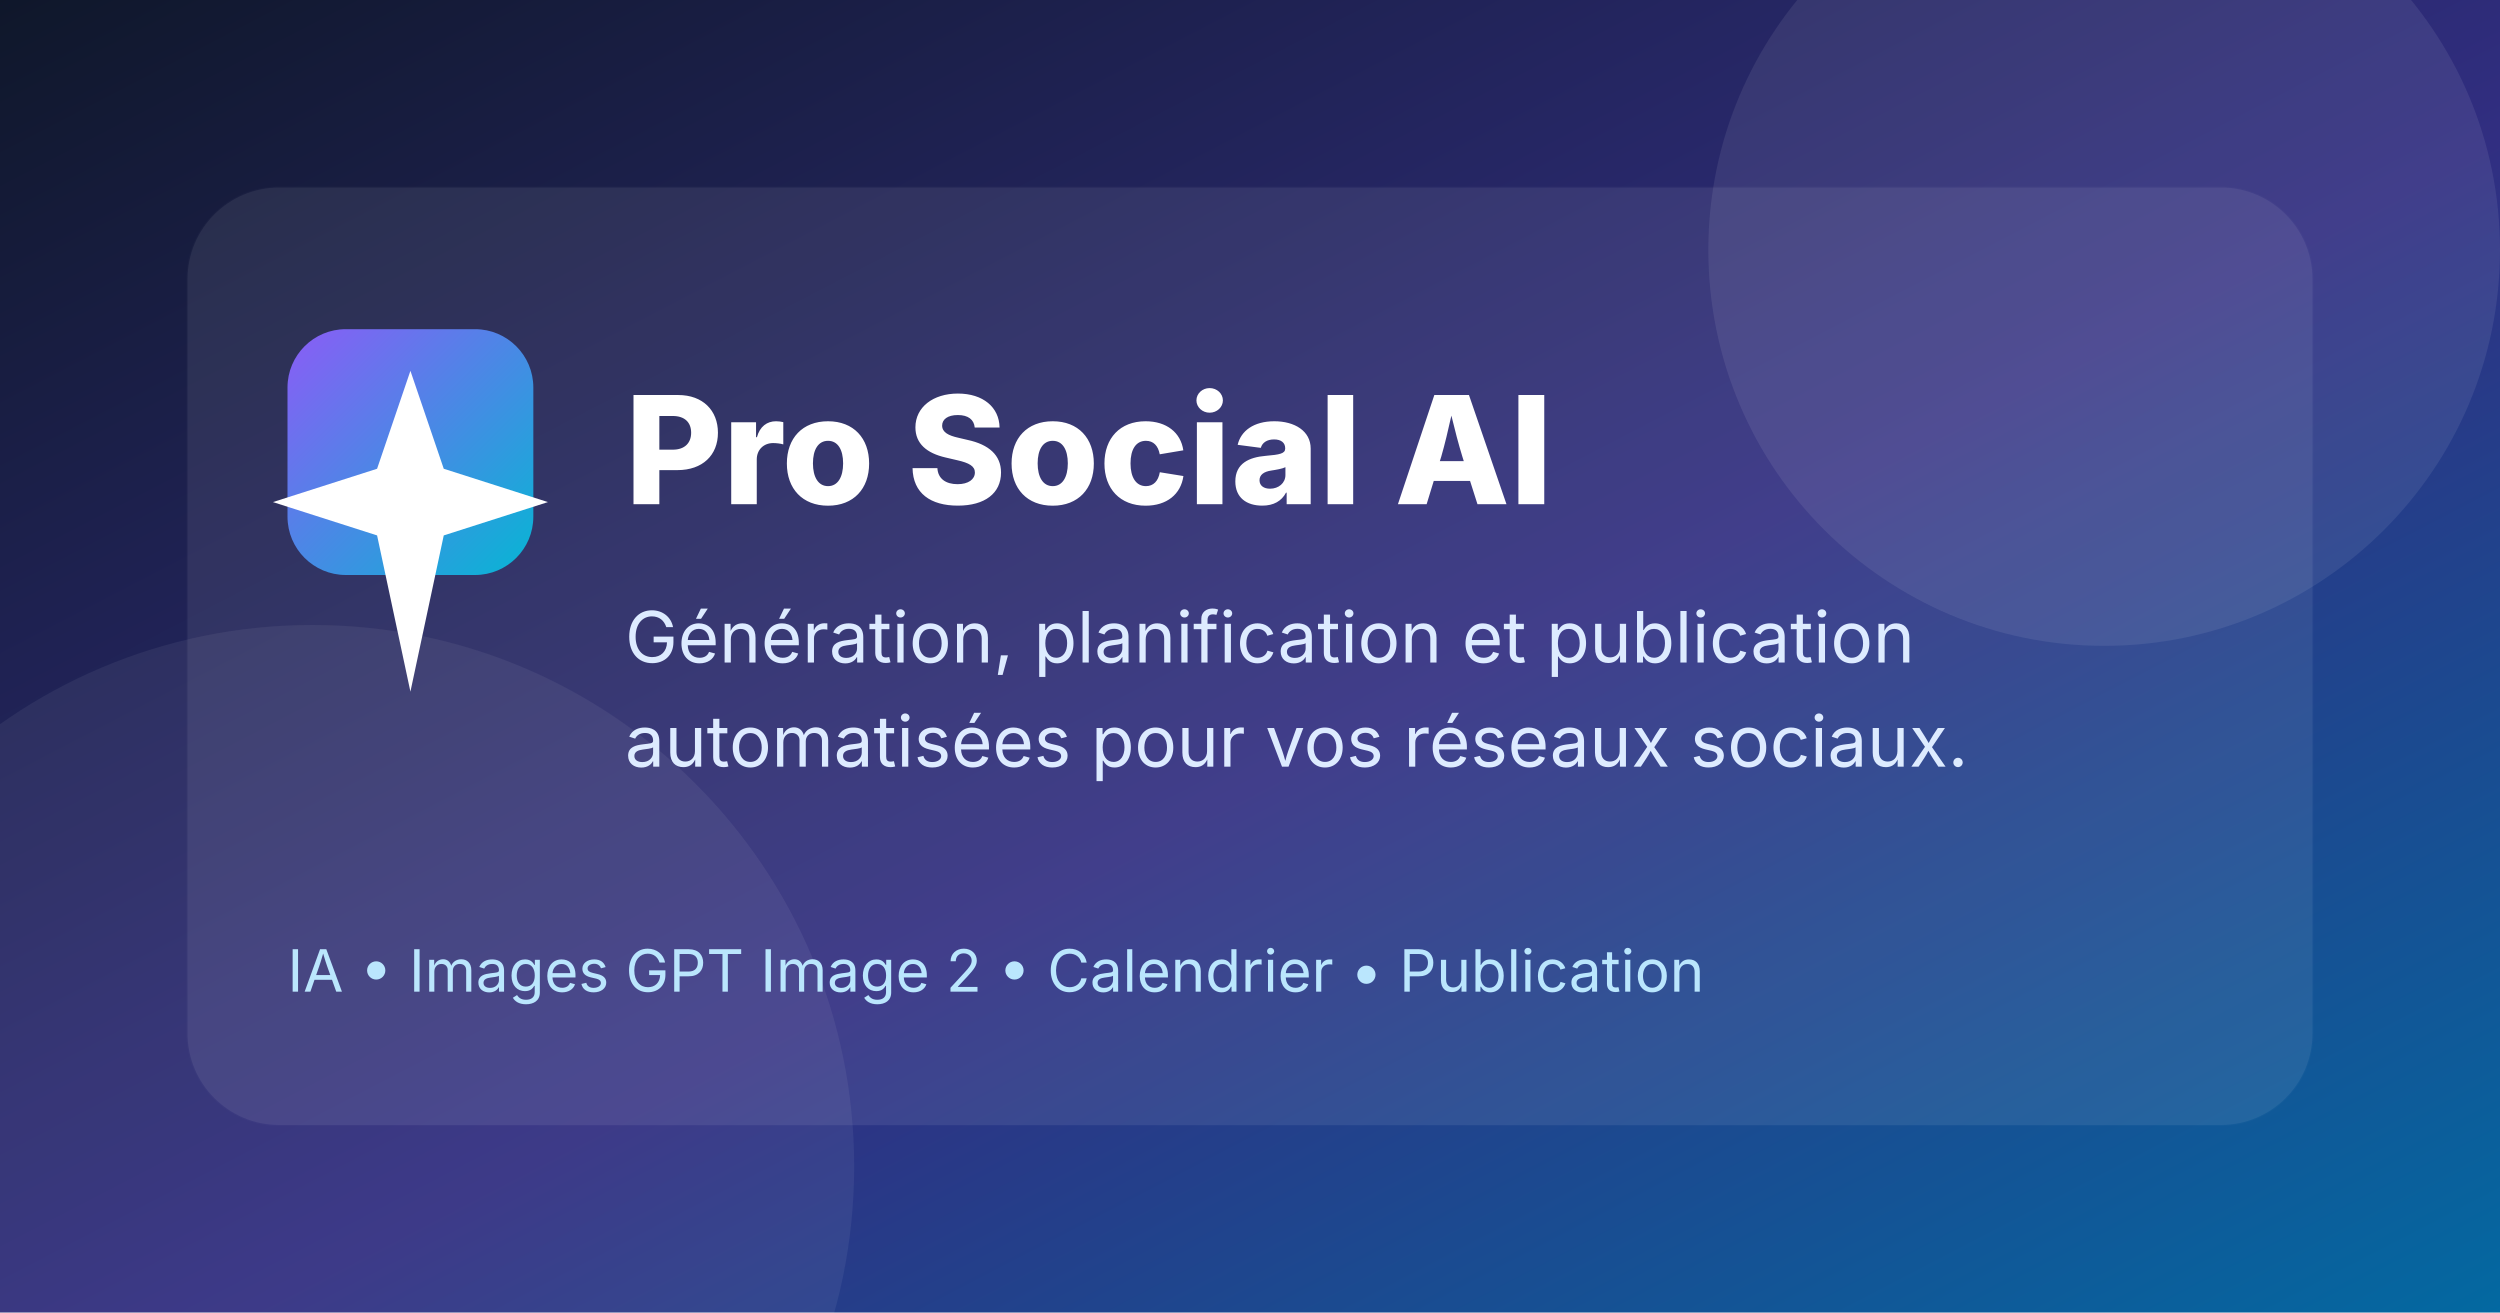
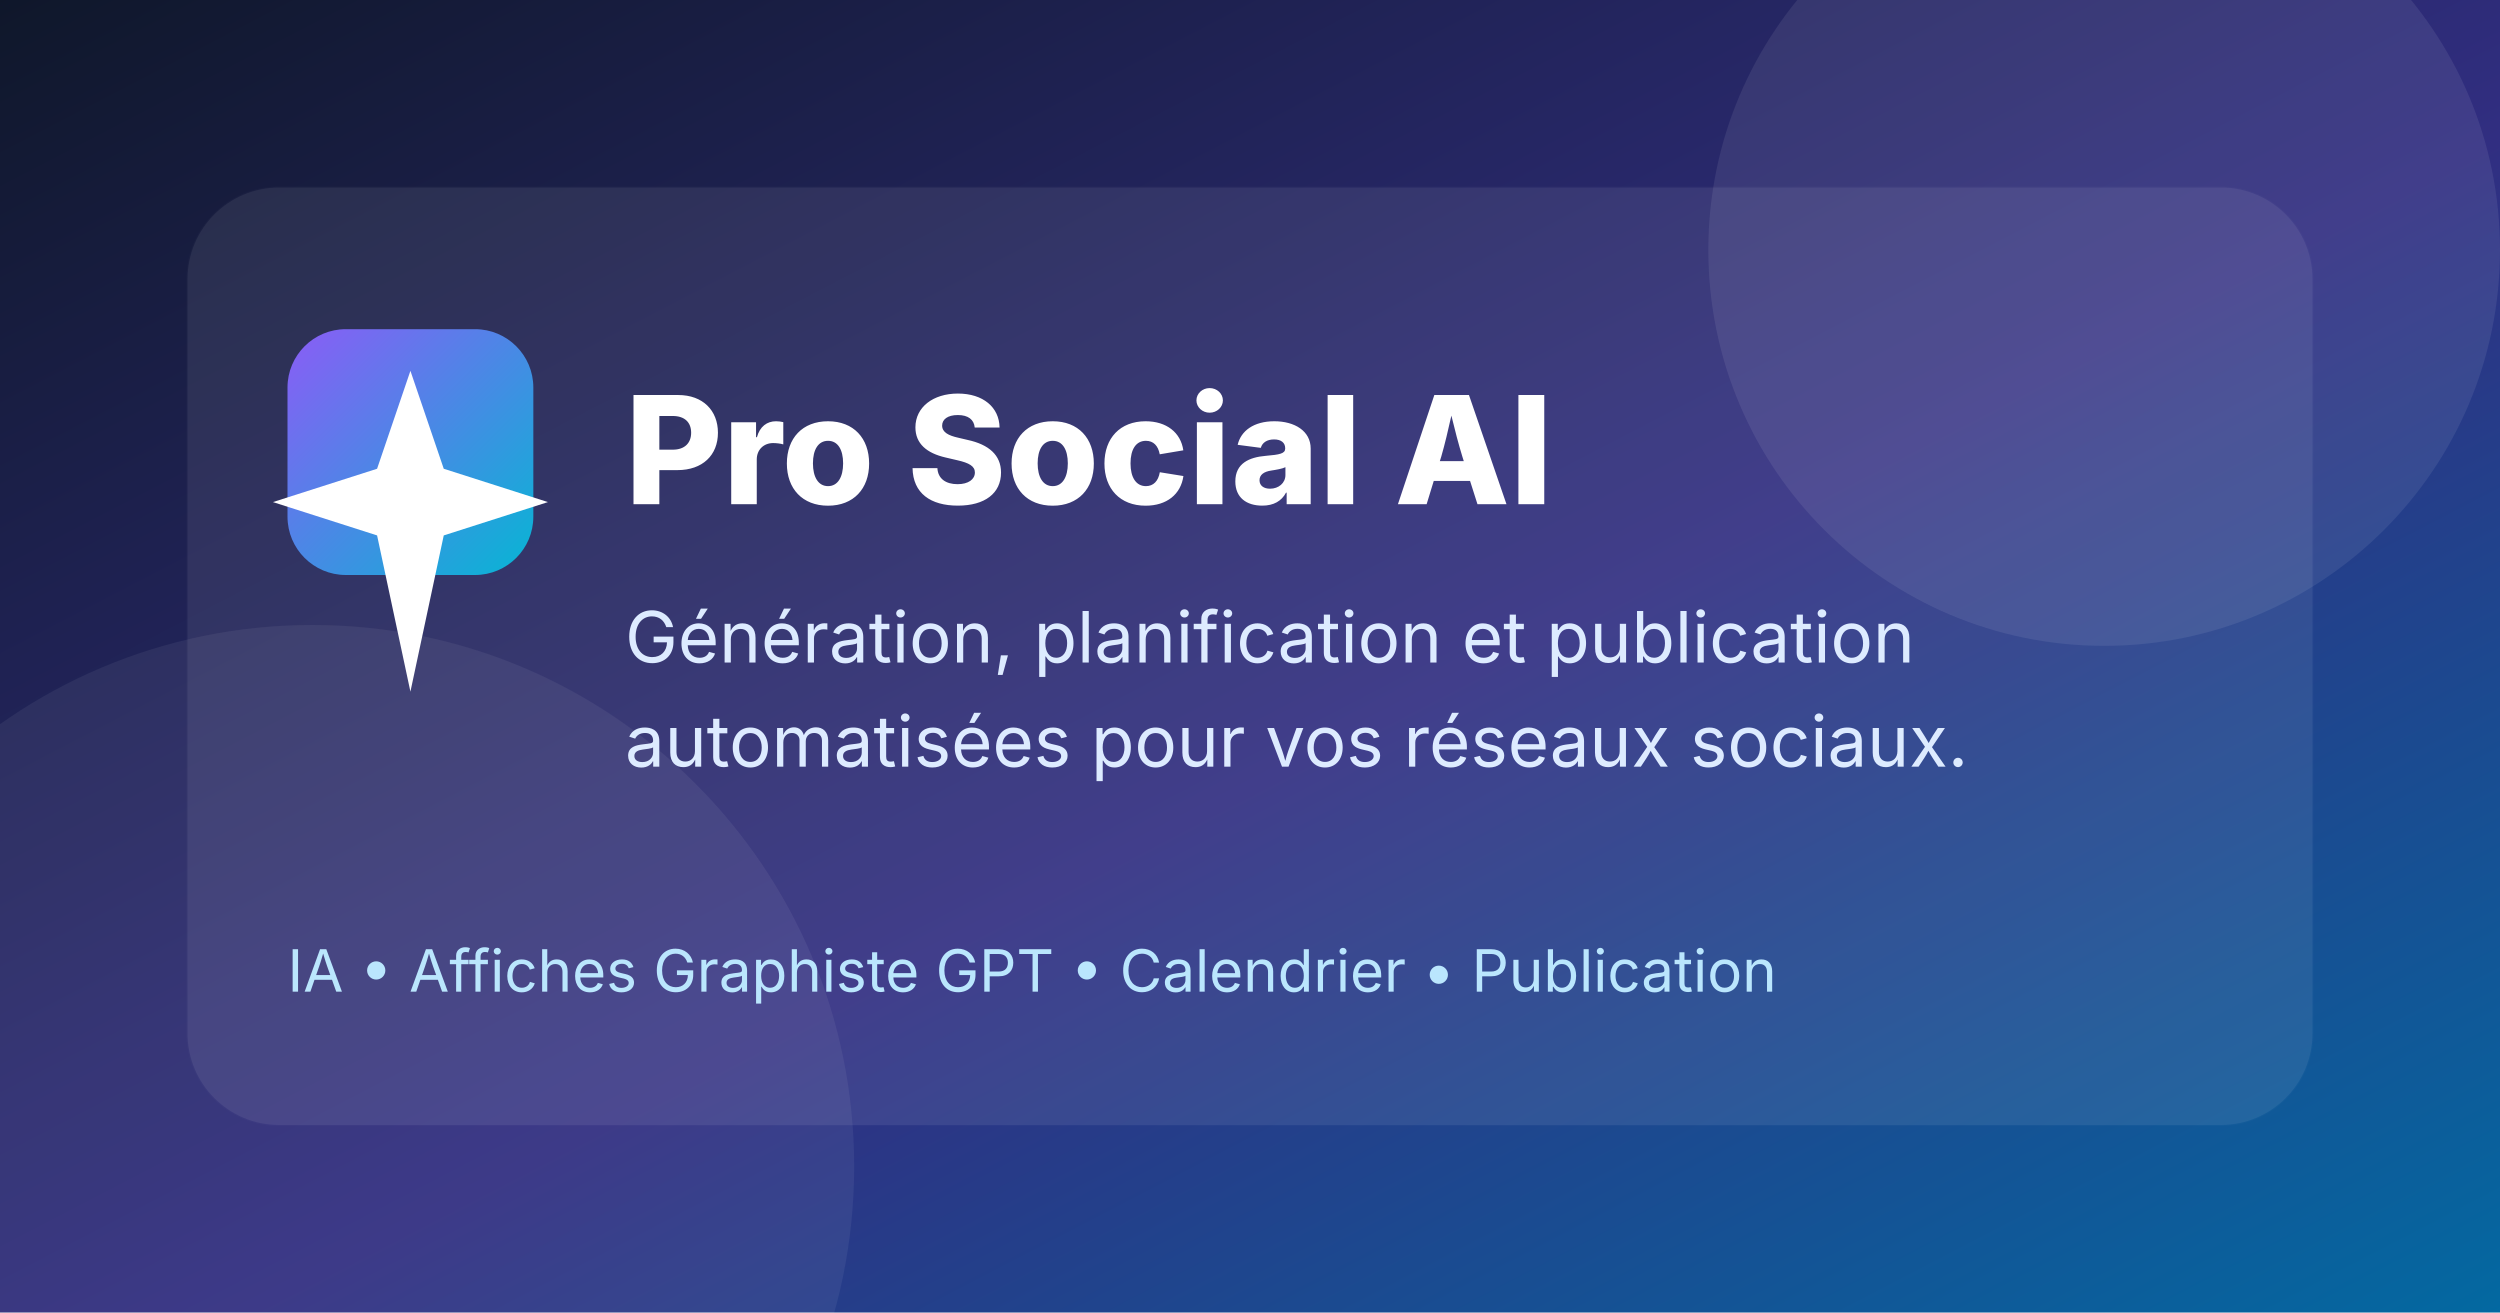
- <svg xmlns="http://www.w3.org/2000/svg" viewBox="0 0 1200 630" role="img" aria-label="Pro Social AI">
+ <svg xmlns="http://www.w3.org/2000/svg" width="1200" height="630" viewBox="0 0 1200 630" role="img" aria-label="Pro Social AI">
  <defs>
    <linearGradient id="bg" x1="0" y1="0" x2="1" y2="1">
      <stop offset="0" stop-color="#0F172A" />
      <stop offset="0.55" stop-color="#312E81" />
      <stop offset="1" stop-color="#0369A1" />
    </linearGradient>
    <linearGradient id="card" x1="0" y1="0" x2="1" y2="1">
      <stop offset="0" stop-color="#8B5CF6" />
      <stop offset="1" stop-color="#06B6D4" />
    </linearGradient>
  </defs>
  <rect width="1200" height="630" fill="url(#bg)" />
  <circle cx="1010" cy="120" r="190" fill="#FFFFFF" opacity="0.08" />
  <circle cx="150" cy="560" r="260" fill="#FFFFFF" opacity="0.06" />
  <rect x="90" y="90" width="1020" height="450" rx="44" fill="#FFFFFF" opacity="0.08" stroke="#FFFFFF" stroke-opacity="0.18" />
  <rect x="138" y="158" width="118" height="118" rx="28" fill="url(#card)" />
  <path d="M197 178l16 47 50 16-50 16-16 75-16-75-50-16 50-16 16-47z" fill="#FFFFFF" />
  <text x="300" y="242" font-family="Inter, Arial, sans-serif" font-size="72" font-weight="800" fill="#FFFFFF">Pro Social AI</text>
  <text x="300" y="318" font-family="Inter, Arial, sans-serif" font-size="34" fill="#DDEBFF">Génération, planification et publication</text>
  <text x="300" y="368" font-family="Inter, Arial, sans-serif" font-size="34" fill="#DDEBFF">automatisées pour vos réseaux sociaux.</text>
-   <text x="138" y="476" font-family="Inter, Arial, sans-serif" font-size="28" fill="#BAE6FD">IA • Images GPT Image 2 • Calendrier • Publication</text>
+   <text x="138" y="476" font-family="Inter, Arial, sans-serif" font-size="28" fill="#BAE6FD">IA • Affiches Graphiste GPT • Calendrier • Publication</text>
</svg>
